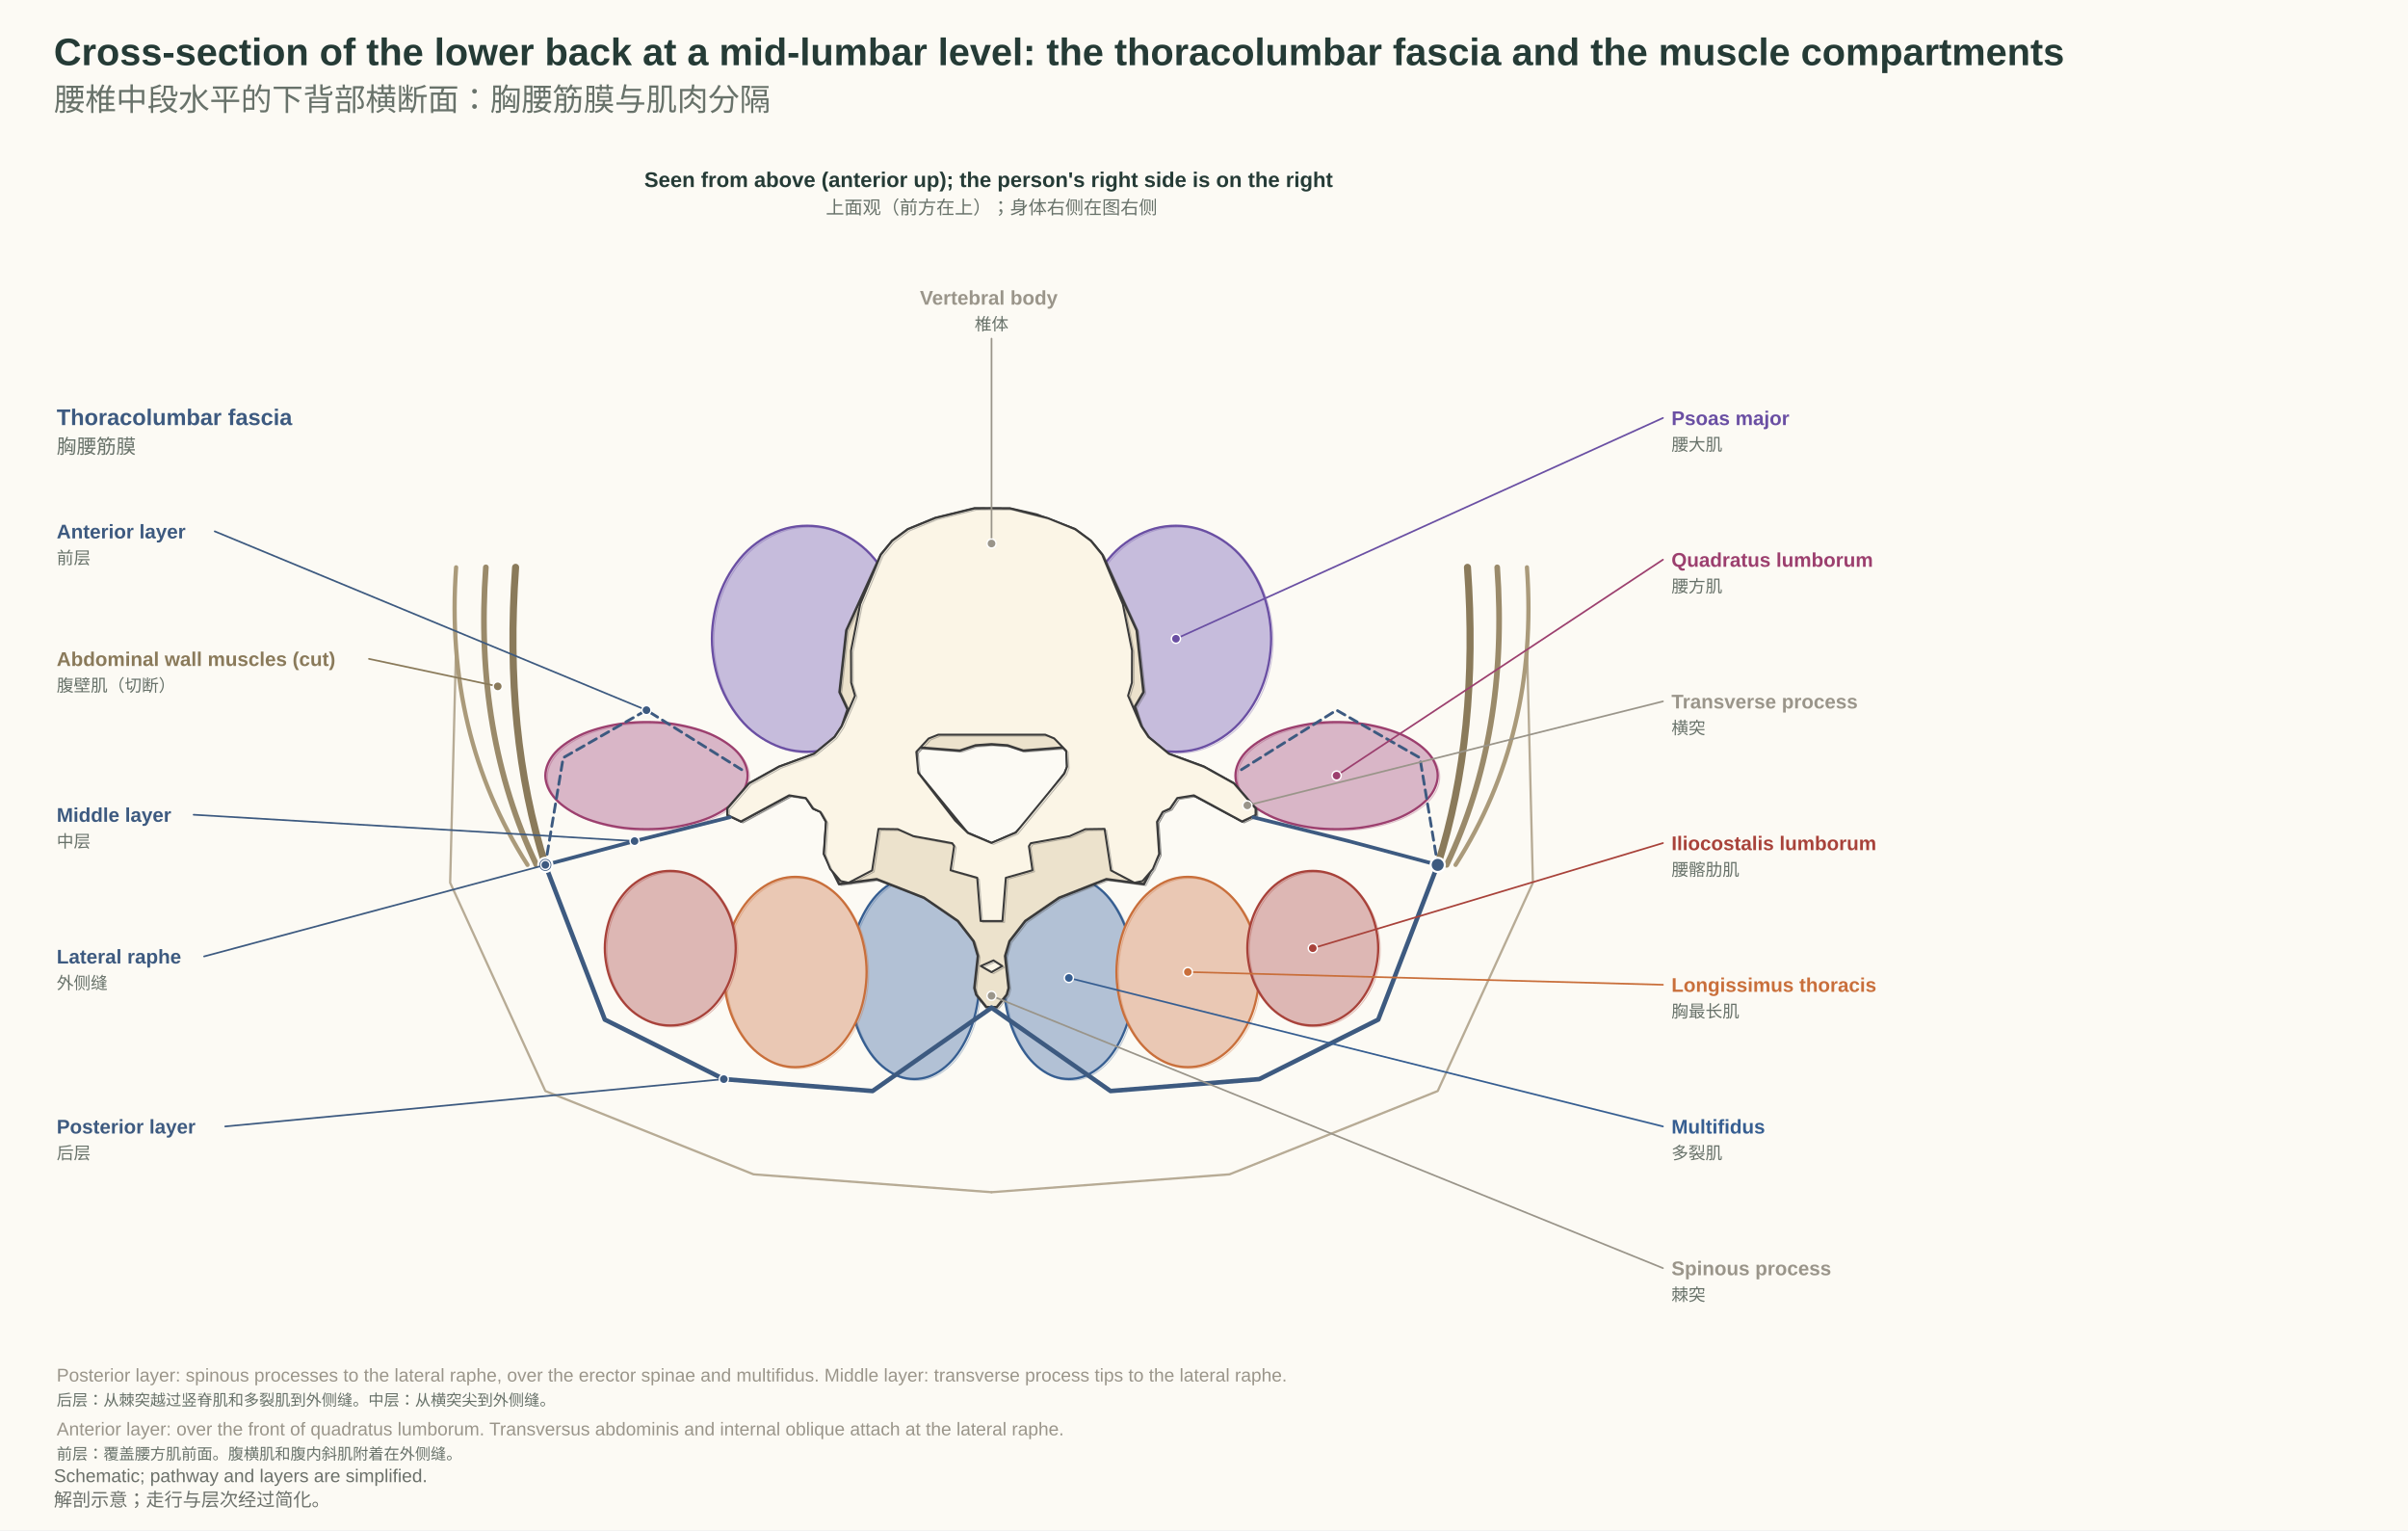
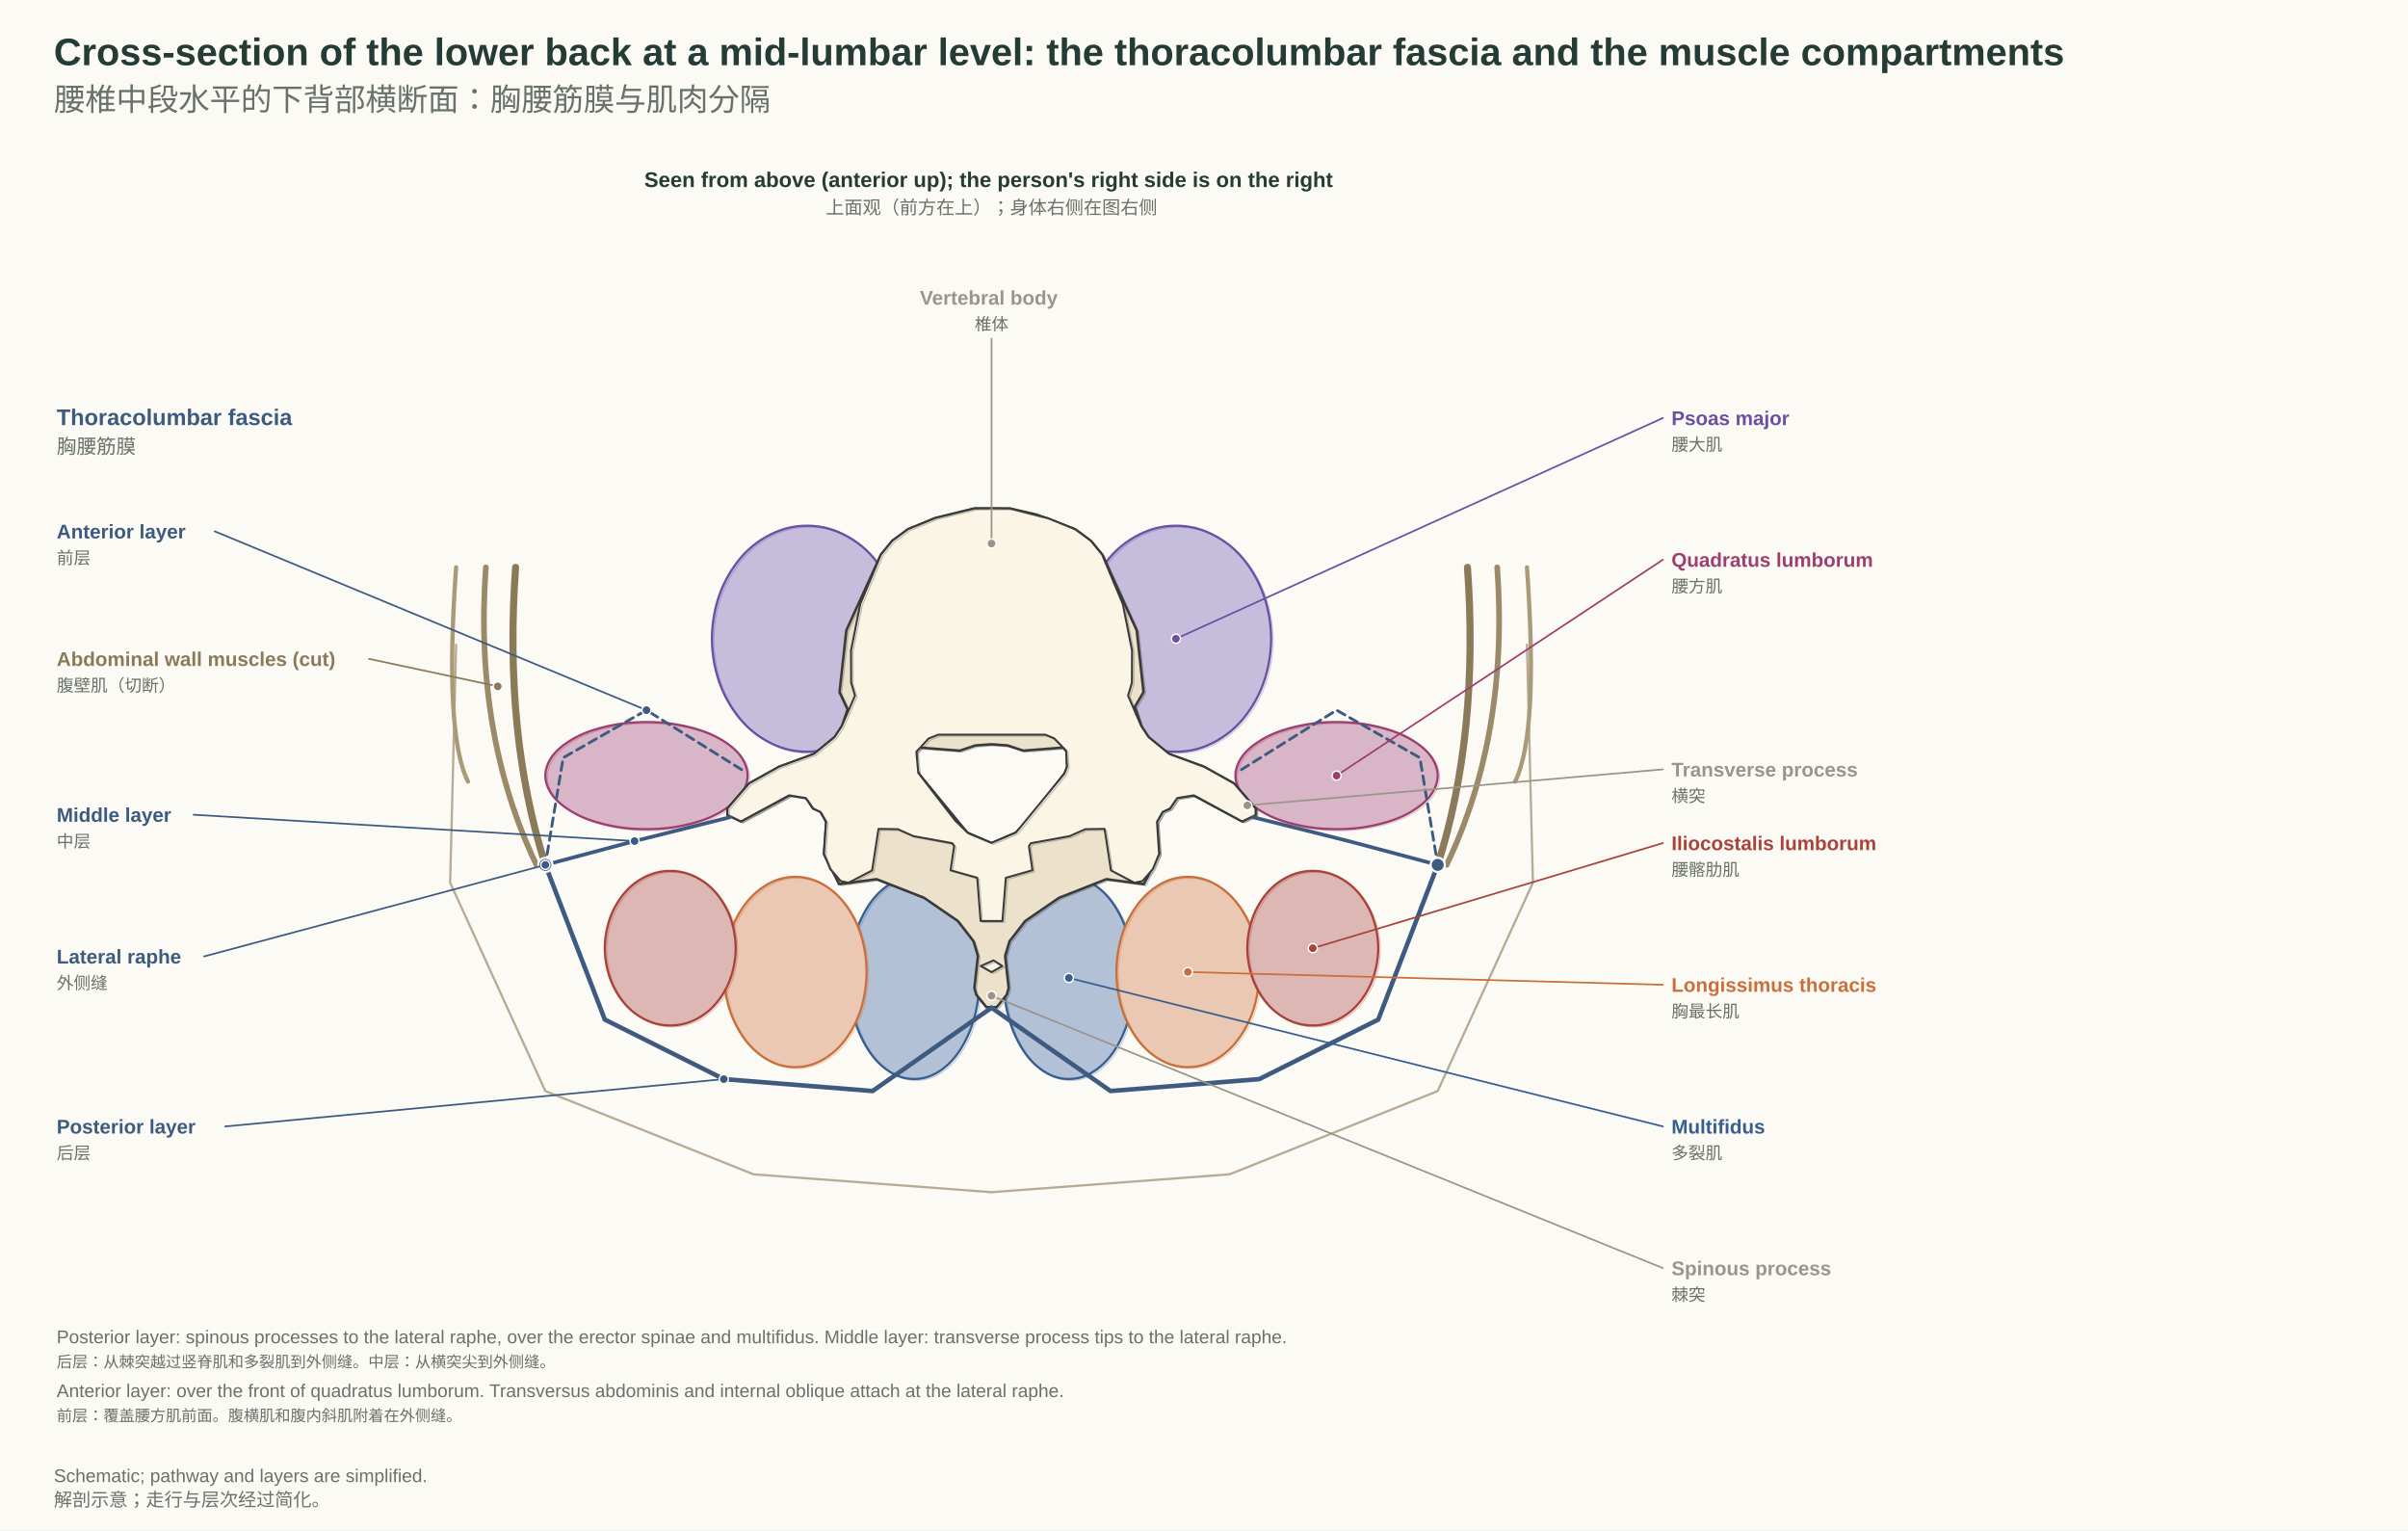
<svg xmlns="http://www.w3.org/2000/svg" width="1700" height="1080" viewBox="0 0 1700 1080" role="img" aria-label="Cross-section of the lower back at a mid-lumbar level: the thoracolumbar fascia and the muscle compartments — 腰椎中段水平的下背部横断面：胸腰筋膜与肌肉分隔">
  <style>text{font-family:Arial,"PingFang SC","Microsoft YaHei",sans-serif}</style>
  <defs />
  <rect width="100%" height="100%" fill="#fcfaf4" />
  <text class="fig-title" x="38" y="46" fill="#253b36" font-size="27" font-weight="700" aria-label="Cross-section of the lower back at a mid-lumbar level: the thoracolumbar fascia and the muscle compartments — 腰椎中段水平的下背部横断面：胸腰筋膜与肌肉分隔">
    <tspan x="38" dy="0" lang="en">Cross-section of the lower back at a mid-lumbar level: the thoracolumbar fascia and the muscle compartments</tspan>
    <tspan x="38" dy="32" lang="zh-CN" font-size="22" font-weight="400" fill="#68726a">腰椎中段水平的下背部横断面：胸腰筋膜与肌肉分隔</tspan>
  </text>
  <path d="M322.0,455.0 L317.8,623.0 L385.0,770.0 L532.0,828.8 L700.0,841.4" fill="none" stroke="#b7ab95" stroke-width="1.6" stroke-linecap="round" stroke-linejoin="round" />
  <path d="M385.0,610.4 Q355.6,518.0 364.0,400.4" fill="none" stroke="#8a7a5a" stroke-width="5" stroke-linecap="round" stroke-linejoin="round" />
  <path d="M378.7,610.4 Q334.6,518.0 343.0,400.4" fill="none" stroke="#9a8a6a" stroke-width="4" stroke-linecap="round" stroke-linejoin="round" />
-   <path d="M372.4,610.4 Q313.6,518.0 322.0,400.4" fill="none" stroke="#aa9a7a" stroke-width="3" stroke-linecap="round" stroke-linejoin="round" />
+   <path d="M330.4,551.6 Q313.6,518.0 322.0,400.4" fill="none" stroke="#aa9a7a" stroke-width="3" stroke-linecap="round" stroke-linejoin="round" />
  <path d="M502.6,450.8 C502.6,439.3 505.0,426.6 509.3,416.2 C513.5,405.8 520.3,395.6 527.9,388.4 C535.5,381.2 545.4,375.6 554.8,373.0 C564.3,370.4 575.3,370.4 584.8,373.0 C594.2,375.6 604.1,381.2 611.7,388.4 C619.3,395.6 626.1,405.8 630.3,416.2 C634.6,426.6 637.0,439.3 637.0,450.8 C637.0,462.3 634.6,475.0 630.3,485.4 C626.1,495.8 619.3,506.0 611.7,513.2 C604.1,520.4 594.2,526.0 584.8,528.6 C575.3,531.2 564.3,531.2 554.8,528.6 C545.4,526.0 535.5,520.4 527.9,513.2 C520.3,506.0 513.5,495.8 509.3,485.4 C505.0,475.0 502.6,462.3 502.6,450.8Z" fill="#c6bcdc" stroke="#6a4fa3" stroke-width="1.6" stroke-linecap="round" stroke-linejoin="round" />
  <path d="M502.6,450.8 C502.6,439.3 505.0,426.6 509.3,416.2 C513.5,405.8 520.3,395.6 527.9,388.4 C535.5,381.2 545.4,375.6 554.8,373.0 C564.3,370.4 575.3,370.4 584.8,373.0 C594.2,375.6 604.1,381.2 611.7,388.4 C619.3,395.6 626.1,405.8 630.3,416.2 C634.6,426.6 637.0,439.3 637.0,450.8 C637.0,462.3 634.6,475.0 630.3,485.4 C626.1,495.8 619.3,506.0 611.7,513.2 C604.1,520.4 594.2,526.0 584.8,528.6 C575.3,531.2 564.3,531.2 554.8,528.6 C545.4,526.0 535.5,520.4 527.9,513.2 C520.3,506.0 513.5,495.8 509.3,485.4 C505.0,475.0 502.6,462.3 502.6,450.8Z" fill="none" stroke="#6a4fa3" stroke-width="0.80" stroke-linecap="round" stroke-linejoin="round" opacity="0.32" transform="translate(1.4,1.0)" />
  <path d="M385.0,547.4 C385.0,541.9 387.6,535.9 392.1,531.0 C396.6,526.1 403.8,521.3 411.9,517.8 C420.0,514.4 430.4,511.8 440.5,510.5 C450.6,509.3 462.2,509.3 472.3,510.5 C482.4,511.8 492.8,514.4 500.9,517.8 C509.0,521.3 516.2,526.1 520.7,531.0 C525.2,535.9 527.8,541.9 527.8,547.4 C527.8,552.9 525.2,558.9 520.7,563.8 C516.2,568.7 509.0,573.5 500.9,577.0 C492.8,580.4 482.4,583.0 472.3,584.3 C462.2,585.5 450.6,585.5 440.5,584.3 C430.4,583.0 420.0,580.4 411.9,577.0 C403.8,573.5 396.6,568.7 392.1,563.8 C387.6,558.9 385.0,552.9 385.0,547.4Z" fill="#d9b6c7" stroke="#9c3f6e" stroke-width="1.6" stroke-linecap="round" stroke-linejoin="round" />
  <path d="M385.0,547.4 C385.0,541.9 387.6,535.9 392.1,531.0 C396.6,526.1 403.8,521.3 411.9,517.8 C420.0,514.4 430.4,511.8 440.5,510.5 C450.6,509.3 462.2,509.3 472.3,510.5 C482.4,511.8 492.8,514.4 500.9,517.8 C509.0,521.3 516.2,526.1 520.7,531.0 C525.2,535.9 527.8,541.9 527.8,547.4 C527.8,552.9 525.2,558.9 520.7,563.8 C516.2,568.7 509.0,573.5 500.9,577.0 C492.8,580.4 482.4,583.0 472.3,584.3 C462.2,585.5 450.6,585.5 440.5,584.3 C430.4,583.0 420.0,580.4 411.9,577.0 C403.8,573.5 396.6,568.7 392.1,563.8 C387.6,558.9 385.0,552.9 385.0,547.4Z" fill="none" stroke="#9c3f6e" stroke-width="0.80" stroke-linecap="round" stroke-linejoin="round" opacity="0.32" transform="translate(1.4,1.0)" />
  <path d="M599.2,690.2 C599.2,679.9 600.9,668.5 603.8,659.2 C606.7,649.9 611.4,640.8 616.6,634.4 C621.8,627.9 628.6,622.9 635.1,620.6 C641.6,618.3 649.2,618.3 655.7,620.6 C662.2,622.9 669.0,627.9 674.2,634.4 C679.4,640.8 684.1,649.9 687.0,659.2 C689.9,668.5 691.6,679.9 691.6,690.2 C691.6,700.5 689.9,711.9 687.0,721.2 C684.1,730.5 679.4,739.6 674.2,746.0 C669.0,752.5 662.2,757.5 655.7,759.8 C649.2,762.1 641.6,762.1 635.1,759.8 C628.6,757.5 621.8,752.5 616.6,746.0 C611.4,739.6 606.7,730.5 603.8,721.2 C600.9,711.9 599.2,700.5 599.2,690.2Z" fill="#b2c1d5" stroke="#365e91" stroke-width="1.6" stroke-linecap="round" stroke-linejoin="round" />
  <path d="M599.2,690.2 C599.2,679.9 600.9,668.5 603.8,659.2 C606.7,649.9 611.4,640.8 616.6,634.4 C621.8,627.9 628.6,622.9 635.1,620.6 C641.6,618.3 649.2,618.3 655.7,620.6 C662.2,622.9 669.0,627.9 674.2,634.4 C679.4,640.8 684.1,649.9 687.0,659.2 C689.9,668.5 691.6,679.9 691.6,690.2 C691.6,700.5 689.9,711.9 687.0,721.2 C684.1,730.5 679.4,739.6 674.2,746.0 C669.0,752.5 662.2,757.5 655.7,759.8 C649.2,762.1 641.6,762.1 635.1,759.8 C628.6,757.5 621.8,752.5 616.6,746.0 C611.4,739.6 606.7,730.5 603.8,721.2 C600.9,711.9 599.2,700.5 599.2,690.2Z" fill="none" stroke="#365e91" stroke-width="0.80" stroke-linecap="round" stroke-linejoin="round" opacity="0.32" transform="translate(1.4,1.0)" />
  <path d="M511.0,686.0 C511.0,676.3 512.8,665.6 516.0,656.8 C519.2,648.1 524.3,639.5 530.0,633.5 C535.7,627.4 543.1,622.6 550.2,620.5 C557.3,618.3 565.5,618.3 572.6,620.5 C579.7,622.6 587.1,627.4 592.8,633.5 C598.5,639.5 603.6,648.1 606.8,656.8 C610.0,665.6 611.8,676.3 611.8,686.0 C611.8,695.7 610.0,706.4 606.8,715.2 C603.6,723.9 598.5,732.5 592.8,738.5 C587.1,744.6 579.7,749.4 572.6,751.5 C565.5,753.7 557.3,753.7 550.2,751.5 C543.1,749.4 535.7,744.6 530.0,738.5 C524.3,732.5 519.2,723.9 516.0,715.2 C512.8,706.4 511.0,695.7 511.0,686.0Z" fill="#eac8b4" stroke="#c96f3b" stroke-width="1.6" stroke-linecap="round" stroke-linejoin="round" />
  <path d="M511.0,686.0 C511.0,676.3 512.8,665.6 516.0,656.8 C519.2,648.1 524.3,639.5 530.0,633.5 C535.7,627.4 543.1,622.6 550.2,620.5 C557.3,618.3 565.5,618.3 572.6,620.5 C579.7,622.6 587.1,627.4 592.8,633.5 C598.5,639.5 603.6,648.1 606.8,656.8 C610.0,665.6 611.8,676.3 611.8,686.0 C611.8,695.7 610.0,706.4 606.8,715.2 C603.6,723.9 598.5,732.5 592.8,738.5 C587.1,744.6 579.7,749.4 572.6,751.5 C565.5,753.7 557.3,753.7 550.2,751.5 C543.1,749.4 535.7,744.6 530.0,738.5 C524.3,732.5 519.2,723.9 516.0,715.2 C512.8,706.4 511.0,695.7 511.0,686.0Z" fill="none" stroke="#c96f3b" stroke-width="0.80" stroke-linecap="round" stroke-linejoin="round" opacity="0.32" transform="translate(1.4,1.0)" />
  <path d="M427.0,669.2 C427.0,661.3 428.7,652.6 431.6,645.5 C434.5,638.4 439.2,631.4 444.4,626.5 C449.6,621.6 456.4,617.7 462.9,616.0 C469.4,614.2 477.0,614.2 483.5,616.0 C490.0,617.7 496.8,621.6 502.0,626.5 C507.2,631.4 511.9,638.4 514.8,645.5 C517.7,652.6 519.4,661.3 519.4,669.2 C519.4,677.1 517.7,685.8 514.8,692.9 C511.9,700.0 507.2,707.0 502.0,711.9 C496.8,716.8 490.0,720.7 483.5,722.4 C477.0,724.2 469.4,724.2 462.9,722.4 C456.4,720.7 449.6,716.8 444.4,711.9 C439.2,707.0 434.5,700.0 431.6,692.9 C428.7,685.8 427.0,677.1 427.0,669.2Z" fill="#ddb7b4" stroke="#a8423a" stroke-width="1.6" stroke-linecap="round" stroke-linejoin="round" />
  <path d="M427.0,669.2 C427.0,661.3 428.7,652.6 431.6,645.5 C434.5,638.4 439.2,631.4 444.4,626.5 C449.6,621.6 456.4,617.7 462.9,616.0 C469.4,614.2 477.0,614.2 483.5,616.0 C490.0,617.7 496.8,621.6 502.0,626.5 C507.2,631.4 511.9,638.4 514.8,645.5 C517.7,652.6 519.4,661.3 519.4,669.2 C519.4,677.1 517.7,685.8 514.8,692.9 C511.9,700.0 507.2,707.0 502.0,711.9 C496.8,716.8 490.0,720.7 483.5,722.4 C477.0,724.2 469.4,724.2 462.9,722.4 C456.4,720.7 449.6,716.8 444.4,711.9 C439.2,707.0 434.5,700.0 431.6,692.9 C428.7,685.8 427.0,677.1 427.0,669.2Z" fill="none" stroke="#a8423a" stroke-width="0.80" stroke-linecap="round" stroke-linejoin="round" opacity="0.32" transform="translate(1.4,1.0)" />
  <path d="M1078.0,455.0 L1082.2,623.0 L1015.0,770.0 L868.0,828.8 L700.0,841.4" fill="none" stroke="#b7ab95" stroke-width="1.6" stroke-linecap="round" stroke-linejoin="round" />
  <path d="M1015.0,610.4 Q1044.4,518.0 1036.0,400.4" fill="none" stroke="#8a7a5a" stroke-width="5" stroke-linecap="round" stroke-linejoin="round" />
  <path d="M1021.3,610.4 Q1065.4,518.0 1057.0,400.4" fill="none" stroke="#9a8a6a" stroke-width="4" stroke-linecap="round" stroke-linejoin="round" />
-   <path d="M1027.6,610.4 Q1086.4,518.0 1078.0,400.4" fill="none" stroke="#aa9a7a" stroke-width="3" stroke-linecap="round" stroke-linejoin="round" />
+   <path d="M1069.6,551.6 Q1086.4,518.0 1078.0,400.4" fill="none" stroke="#aa9a7a" stroke-width="3" stroke-linecap="round" stroke-linejoin="round" />
  <path d="M763.0,450.8 C763.0,439.3 765.4,426.6 769.7,416.2 C773.9,405.8 780.7,395.6 788.3,388.4 C795.9,381.2 805.8,375.6 815.2,373.0 C824.7,370.4 835.7,370.4 845.2,373.0 C854.6,375.6 864.5,381.2 872.1,388.4 C879.7,395.6 886.5,405.8 890.7,416.2 C895.0,426.6 897.4,439.3 897.4,450.8 C897.4,462.3 895.0,475.0 890.7,485.4 C886.5,495.8 879.7,506.0 872.1,513.2 C864.5,520.4 854.6,526.0 845.2,528.6 C835.7,531.2 824.7,531.2 815.2,528.6 C805.8,526.0 795.9,520.4 788.3,513.2 C780.7,506.0 773.9,495.8 769.7,485.4 C765.4,475.0 763.0,462.3 763.0,450.8Z" fill="#c6bcdc" stroke="#6a4fa3" stroke-width="1.6" stroke-linecap="round" stroke-linejoin="round" />
  <path d="M763.0,450.8 C763.0,439.3 765.4,426.6 769.7,416.2 C773.9,405.8 780.7,395.6 788.3,388.4 C795.9,381.2 805.8,375.6 815.2,373.0 C824.7,370.4 835.7,370.4 845.2,373.0 C854.6,375.6 864.5,381.2 872.1,388.4 C879.7,395.6 886.5,405.8 890.7,416.2 C895.0,426.6 897.4,439.3 897.4,450.8 C897.4,462.3 895.0,475.0 890.7,485.4 C886.5,495.8 879.7,506.0 872.1,513.2 C864.5,520.4 854.6,526.0 845.2,528.6 C835.7,531.2 824.7,531.2 815.2,528.6 C805.8,526.0 795.9,520.4 788.3,513.2 C780.7,506.0 773.9,495.8 769.7,485.4 C765.4,475.0 763.0,462.3 763.0,450.8Z" fill="none" stroke="#6a4fa3" stroke-width="0.80" stroke-linecap="round" stroke-linejoin="round" opacity="0.32" transform="translate(1.4,1.0)" />
  <path d="M872.2,547.4 C872.2,541.9 874.8,535.9 879.3,531.0 C883.8,526.1 891.0,521.3 899.1,517.8 C907.2,514.4 917.6,511.8 927.7,510.5 C937.8,509.3 949.4,509.3 959.5,510.5 C969.6,511.8 980.0,514.4 988.1,517.8 C996.2,521.3 1003.4,526.1 1007.9,531.0 C1012.4,535.9 1015.0,541.9 1015.0,547.4 C1015.0,552.9 1012.4,558.9 1007.9,563.8 C1003.4,568.7 996.2,573.5 988.1,577.0 C980.0,580.4 969.6,583.0 959.5,584.3 C949.4,585.5 937.8,585.5 927.7,584.3 C917.6,583.0 907.2,580.4 899.1,577.0 C891.0,573.5 883.8,568.7 879.3,563.8 C874.8,558.9 872.2,552.9 872.2,547.4Z" fill="#d9b6c7" stroke="#9c3f6e" stroke-width="1.6" stroke-linecap="round" stroke-linejoin="round" />
  <path d="M872.2,547.4 C872.2,541.9 874.8,535.9 879.3,531.0 C883.8,526.1 891.0,521.3 899.1,517.8 C907.2,514.4 917.6,511.8 927.7,510.5 C937.8,509.3 949.4,509.3 959.5,510.5 C969.6,511.8 980.0,514.4 988.1,517.8 C996.2,521.3 1003.4,526.1 1007.9,531.0 C1012.4,535.9 1015.0,541.9 1015.0,547.4 C1015.0,552.9 1012.4,558.9 1007.9,563.8 C1003.4,568.7 996.2,573.5 988.1,577.0 C980.0,580.4 969.6,583.0 959.5,584.3 C949.4,585.5 937.8,585.5 927.7,584.3 C917.6,583.0 907.2,580.4 899.1,577.0 C891.0,573.5 883.8,568.7 879.3,563.8 C874.8,558.9 872.2,552.9 872.2,547.4Z" fill="none" stroke="#9c3f6e" stroke-width="0.80" stroke-linecap="round" stroke-linejoin="round" opacity="0.32" transform="translate(1.4,1.0)" />
  <path d="M708.4,690.2 C708.4,679.9 710.1,668.5 713.0,659.2 C715.9,649.9 720.6,640.8 725.8,634.4 C731.0,627.9 737.8,622.9 744.3,620.6 C750.8,618.3 758.4,618.3 764.9,620.6 C771.4,622.9 778.2,627.9 783.4,634.4 C788.6,640.8 793.3,649.9 796.2,659.2 C799.1,668.5 800.8,679.9 800.8,690.2 C800.8,700.5 799.1,711.9 796.2,721.2 C793.3,730.5 788.6,739.6 783.4,746.0 C778.2,752.5 771.4,757.5 764.9,759.8 C758.4,762.1 750.8,762.1 744.3,759.8 C737.8,757.5 731.0,752.5 725.8,746.0 C720.6,739.6 715.9,730.5 713.0,721.2 C710.1,711.9 708.4,700.5 708.4,690.2Z" fill="#b2c1d5" stroke="#365e91" stroke-width="1.6" stroke-linecap="round" stroke-linejoin="round" />
  <path d="M708.4,690.2 C708.4,679.9 710.1,668.5 713.0,659.2 C715.9,649.9 720.6,640.8 725.8,634.4 C731.0,627.9 737.8,622.9 744.3,620.6 C750.8,618.3 758.4,618.3 764.9,620.6 C771.4,622.9 778.2,627.9 783.4,634.4 C788.6,640.8 793.3,649.9 796.2,659.2 C799.1,668.5 800.8,679.9 800.8,690.2 C800.8,700.5 799.1,711.9 796.2,721.2 C793.3,730.5 788.6,739.6 783.4,746.0 C778.2,752.5 771.4,757.5 764.9,759.8 C758.4,762.1 750.8,762.1 744.3,759.8 C737.8,757.5 731.0,752.5 725.8,746.0 C720.6,739.6 715.9,730.5 713.0,721.2 C710.1,711.9 708.4,700.5 708.4,690.2Z" fill="none" stroke="#365e91" stroke-width="0.80" stroke-linecap="round" stroke-linejoin="round" opacity="0.32" transform="translate(1.4,1.0)" />
  <path d="M788.2,686.0 C788.2,676.3 790.0,665.6 793.2,656.8 C796.4,648.1 801.5,639.5 807.2,633.5 C812.9,627.4 820.3,622.6 827.4,620.5 C834.5,618.3 842.7,618.3 849.8,620.5 C856.9,622.6 864.3,627.4 870.0,633.5 C875.7,639.5 880.8,648.1 884.0,656.8 C887.2,665.6 889.0,676.3 889.0,686.0 C889.0,695.7 887.2,706.4 884.0,715.2 C880.8,723.9 875.7,732.5 870.0,738.5 C864.3,744.6 856.9,749.4 849.8,751.5 C842.7,753.7 834.5,753.7 827.4,751.5 C820.3,749.4 812.9,744.6 807.2,738.5 C801.5,732.5 796.4,723.9 793.2,715.2 C790.0,706.4 788.2,695.7 788.2,686.0Z" fill="#eac8b4" stroke="#c96f3b" stroke-width="1.6" stroke-linecap="round" stroke-linejoin="round" />
  <path d="M788.2,686.0 C788.2,676.3 790.0,665.6 793.2,656.8 C796.4,648.1 801.5,639.5 807.2,633.5 C812.9,627.4 820.3,622.6 827.4,620.5 C834.5,618.3 842.7,618.3 849.8,620.5 C856.9,622.6 864.3,627.4 870.0,633.5 C875.7,639.5 880.8,648.1 884.0,656.8 C887.2,665.6 889.0,676.3 889.0,686.0 C889.0,695.7 887.2,706.4 884.0,715.2 C880.8,723.9 875.7,732.5 870.0,738.5 C864.3,744.6 856.9,749.4 849.8,751.5 C842.7,753.7 834.5,753.7 827.4,751.5 C820.3,749.4 812.9,744.6 807.2,738.5 C801.5,732.5 796.4,723.9 793.2,715.2 C790.0,706.4 788.2,695.7 788.2,686.0Z" fill="none" stroke="#c96f3b" stroke-width="0.80" stroke-linecap="round" stroke-linejoin="round" opacity="0.32" transform="translate(1.4,1.0)" />
  <path d="M880.6,669.2 C880.6,661.3 882.3,652.6 885.2,645.5 C888.1,638.4 892.8,631.4 898.0,626.5 C903.2,621.6 910.0,617.7 916.5,616.0 C923.0,614.2 930.6,614.2 937.1,616.0 C943.6,617.7 950.4,621.6 955.6,626.5 C960.8,631.4 965.5,638.4 968.4,645.5 C971.3,652.6 973.0,661.3 973.0,669.2 C973.0,677.1 971.3,685.8 968.4,692.9 C965.5,700.0 960.8,707.0 955.6,711.9 C950.4,716.8 943.6,720.7 937.1,722.4 C930.6,724.2 923.0,724.2 916.5,722.4 C910.0,720.7 903.2,716.8 898.0,711.9 C892.8,707.0 888.1,700.0 885.2,692.9 C882.3,685.8 880.6,677.1 880.6,669.2Z" fill="#ddb7b4" stroke="#a8423a" stroke-width="1.6" stroke-linecap="round" stroke-linejoin="round" />
  <path d="M880.6,669.2 C880.6,661.3 882.3,652.6 885.2,645.5 C888.1,638.4 892.8,631.4 898.0,626.5 C903.2,621.6 910.0,617.7 916.5,616.0 C923.0,614.2 930.6,614.2 937.1,616.0 C943.6,617.7 950.4,621.6 955.6,626.5 C960.8,631.4 965.5,638.4 968.4,645.5 C971.3,652.6 973.0,661.3 973.0,669.2 C973.0,677.1 971.3,685.8 968.4,692.9 C965.5,700.0 960.8,707.0 955.6,711.9 C950.4,716.8 943.6,720.7 937.1,722.4 C930.6,724.2 923.0,724.2 916.5,722.4 C910.0,720.7 903.2,716.8 898.0,711.9 C892.8,707.0 888.1,700.0 885.2,692.9 C882.3,685.8 880.6,677.1 880.6,669.2Z" fill="none" stroke="#a8423a" stroke-width="0.80" stroke-linecap="round" stroke-linejoin="round" opacity="0.32" transform="translate(1.4,1.0)" />
  <path d="M598.4,500.7 L594.4,512.4 L589.3,520.1 L574.8,532.1 L550.1,541.1 L528.9,552.9 L513.6,570.6 L513.6,575.2 L523.1,579.7 L557.5,561.2 L569.0,563.0 L574.0,570.6 L579.2,572.8 L583.3,580.1 L581.7,602.7 L592.4,624.0 L618.9,620.5 L652.3,633.6 L676.2,650.0 L687.3,664.3 L690.4,674.7 L687.9,697.3 L689.2,702.0 L696.3,710.8 L703.7,710.8 L710.8,702.0 L712.1,697.3 L709.6,674.7 L712.7,664.3 L723.8,650.0 L747.7,633.6 L781.1,620.5 L807.6,624.0 L818.3,602.7 L816.7,580.1 L820.8,572.8 L826.0,570.6 L831.0,563.0 L842.5,561.2 L876.9,579.7 L886.4,575.2 L886.4,570.6 L871.1,552.9 L849.9,541.1 L825.2,532.1 L810.7,520.1 L805.6,512.4 L801.2,498.8 L807.3,488.5 L802.5,444.9 L778.1,391.4 L770.1,381.7 L759.0,373.5 L731.8,363.2 L713.1,358.9 L688.0,358.8 L660.3,365.6 L641.0,373.5 L629.9,381.7 L621.9,391.4 L597.5,444.9 L592.7,488.5 L598.4,500.7Z M700.0,595.1 L682.9,587.7 L648.4,545.8 L646.6,541.4 L646.9,530.3 L649.4,527.6 L677.6,529.8 L688.7,526.1 L700.0,525.3 L711.3,526.1 L722.4,529.8 L750.6,527.6 L753.1,530.3 L753.4,541.4 L751.6,545.8 L725.7,579.1 L717.1,587.7 L700.0,595.1Z" fill="#ece2cc" stroke="#3A3A3A" stroke-width="1.8" stroke-linecap="round" stroke-linejoin="round" fill-rule="evenodd" />
  <path d="M598.4,500.7 L594.4,512.4 L589.3,520.1 L574.8,532.1 L550.1,541.1 L528.9,552.9 L513.6,570.6 L513.6,575.2 L523.1,579.7 L557.5,561.2 L569.0,563.0 L574.0,570.6 L579.2,572.8 L583.3,580.1 L581.7,602.7 L592.4,624.0 L618.9,620.5 L652.3,633.6 L676.2,650.0 L687.3,664.3 L690.4,674.7 L687.9,697.3 L689.2,702.0 L696.3,710.8 L703.7,710.8 L710.8,702.0 L712.1,697.3 L709.6,674.7 L712.7,664.3 L723.8,650.0 L747.7,633.6 L781.1,620.5 L807.6,624.0 L818.3,602.7 L816.7,580.1 L820.8,572.8 L826.0,570.6 L831.0,563.0 L842.5,561.2 L876.9,579.7 L886.4,575.2 L886.4,570.6 L871.1,552.9 L849.9,541.1 L825.2,532.1 L810.7,520.1 L805.6,512.4 L801.2,498.8 L807.3,488.5 L802.5,444.9 L778.1,391.4 L770.1,381.7 L759.0,373.5 L731.8,363.2 L713.1,358.9 L688.0,358.8 L660.3,365.6 L641.0,373.5 L629.9,381.7 L621.9,391.4 L597.5,444.9 L592.7,488.5 L598.4,500.7Z M700.0,595.1 L682.9,587.7 L648.4,545.8 L646.6,541.4 L646.9,530.3 L649.4,527.6 L677.6,529.8 L688.7,526.1 L700.0,525.3 L711.3,526.1 L722.4,529.8 L750.6,527.6 L753.1,530.3 L753.4,541.4 L751.6,545.8 L725.7,579.1 L717.1,587.7 L700.0,595.1Z" fill="none" stroke="#3A3A3A" stroke-width="0.90" stroke-linecap="round" stroke-linejoin="round" opacity="0.32" transform="translate(1.4,1.0)" />
  <path d="M513.6,570.6 L513.6,575.2 L523.1,579.7 L557.1,561.3 L568.9,563.2 L574.0,570.6 L579.2,573.0 L583.2,580.0 L581.7,602.7 L586.1,613.3 L593.4,621.8 L599.1,623.0 L615.7,614.3 L620.2,585.0 L633.8,585.2 L644.8,590.1 L672.3,595.1 L673.6,597.2 L671.1,614.2 L689.9,619.5 L692.3,650.0 L707.7,650.0 L710.1,619.5 L728.9,614.2 L726.4,597.2 L727.7,595.1 L755.2,590.1 L766.2,585.2 L779.8,585.0 L784.3,614.3 L800.9,623.0 L806.6,621.8 L813.9,613.3 L818.3,602.7 L816.8,580.0 L820.8,573.0 L826.0,570.6 L831.1,563.2 L842.9,561.3 L876.9,579.7 L886.4,575.2 L886.4,570.6 L871.1,552.9 L849.9,541.1 L825.2,532.0 L810.8,520.2 L805.7,512.5 L796.4,491.0 L799.1,481.8 L799.2,459.2 L792.7,426.4 L778.1,391.5 L770.1,381.7 L759.0,373.5 L739.6,365.6 L713.1,358.9 L699.1,358.8 L687.9,358.9 L660.4,365.6 L641.0,373.5 L629.9,381.7 L621.9,391.5 L607.3,426.4 L600.8,459.2 L600.9,481.8 L603.6,491.0 L594.3,512.5 L589.2,520.2 L574.8,532.0 L550.1,541.1 L528.9,552.9 L513.6,570.6Z M683.3,587.9 L674.3,579.1 L648.3,545.5 L646.9,530.6 L655.6,521.2 L662.4,518.5 L737.9,518.5 L744.2,521.1 L752.7,529.9 L753.3,541.2 L751.5,545.9 L717.2,587.6 L700.0,594.9 L683.3,587.9Z M692.4,681.8 L700.0,686.1 L707.6,681.8 L701.4,677.8 L692.4,681.8Z" fill="#FBF5E6" stroke="#3A3A3A" stroke-width="1.4" stroke-linecap="round" stroke-linejoin="round" fill-rule="evenodd" />
  <path d="M513.6,570.6 L513.6,575.2 L523.1,579.7 L557.1,561.3 L568.9,563.2 L574.0,570.6 L579.2,573.0 L583.2,580.0 L581.7,602.7 L586.1,613.3 L593.4,621.8 L599.1,623.0 L615.7,614.3 L620.2,585.0 L633.8,585.2 L644.8,590.1 L672.3,595.1 L673.6,597.2 L671.1,614.2 L689.9,619.5 L692.3,650.0 L707.7,650.0 L710.1,619.5 L728.9,614.2 L726.4,597.2 L727.7,595.1 L755.2,590.1 L766.2,585.2 L779.8,585.0 L784.3,614.3 L800.9,623.0 L806.6,621.8 L813.9,613.3 L818.3,602.7 L816.8,580.0 L820.8,573.0 L826.0,570.6 L831.1,563.2 L842.9,561.3 L876.9,579.7 L886.4,575.2 L886.4,570.6 L871.1,552.9 L849.9,541.1 L825.2,532.0 L810.8,520.2 L805.7,512.5 L796.4,491.0 L799.1,481.8 L799.2,459.2 L792.7,426.4 L778.1,391.5 L770.1,381.7 L759.0,373.5 L739.6,365.6 L713.1,358.9 L699.1,358.8 L687.9,358.9 L660.4,365.6 L641.0,373.5 L629.9,381.7 L621.9,391.5 L607.3,426.4 L600.8,459.2 L600.9,481.8 L603.6,491.0 L594.3,512.5 L589.2,520.2 L574.8,532.0 L550.1,541.1 L528.9,552.9 L513.6,570.6Z M683.3,587.9 L674.3,579.1 L648.3,545.5 L646.9,530.6 L655.6,521.2 L662.4,518.5 L737.9,518.5 L744.2,521.1 L752.7,529.9 L753.3,541.2 L751.5,545.9 L717.2,587.6 L700.0,594.9 L683.3,587.9Z M692.4,681.8 L700.0,686.1 L707.6,681.8 L701.4,677.8 L692.4,681.8Z" fill="none" stroke="#3A3A3A" stroke-width="0.80" stroke-linecap="round" stroke-linejoin="round" opacity="0.32" transform="translate(1.4,1.0)" />
  <path d="M700.0,711.2 L616.0,770.0 L511.0,761.6 L427.0,719.6 L385.0,610.4" fill="none" stroke="#3d5a80" stroke-width="3.2" stroke-linecap="round" stroke-linejoin="round" />
  <path d="M515.2,576.8 L448.0,593.6 L385.0,610.4" fill="none" stroke="#3d5a80" stroke-width="2.6" stroke-linecap="round" stroke-linejoin="round" />
  <path d="M523.6,543.2 L456.4,501.2 L397.6,534.8 L385.0,610.4" fill="none" stroke="#3d5a80" stroke-width="2.0" stroke-linecap="round" stroke-linejoin="round" stroke-dasharray="6 4" />
  <circle cx="385.0" cy="610.4" r="5" fill="#3d5a80" stroke="#fff" stroke-width="1.5" />
  <path d="M700.0,711.2 L784.0,770.0 L889.0,761.6 L973.0,719.6 L1015.0,610.4" fill="none" stroke="#3d5a80" stroke-width="3.2" stroke-linecap="round" stroke-linejoin="round" />
  <path d="M884.8,576.8 L952.0,593.6 L1015.0,610.4" fill="none" stroke="#3d5a80" stroke-width="2.6" stroke-linecap="round" stroke-linejoin="round" />
  <path d="M876.4,543.2 L943.6,501.2 L1002.4,534.8 L1015.0,610.4" fill="none" stroke="#3d5a80" stroke-width="2.0" stroke-linecap="round" stroke-linejoin="round" stroke-dasharray="6 4" />
  <circle cx="1015.0" cy="610.4" r="5" fill="#3d5a80" stroke="#fff" stroke-width="1.5" />
  <text x="700.0" y="132.0" font-size="15" fill="#253b36" text-anchor="middle" font-weight="700" aria-label="Seen from above (anterior up); the person's right side is on the right — 上面观（前方在上）；身体右侧在图右侧">
    <tspan x="700.0" dy="0" lang="en">Seen from above (anterior up); the person's right side is on the right</tspan>
    <tspan x="700.0" dy="19" lang="zh-CN" font-size="13" font-weight="400" fill="#68726a">上面观（前方在上）；身体右侧在图右侧</tspan>
  </text>
  <path d="M700.0,239.0 L700.0,383.6" fill="none" stroke="#9a958a" stroke-width="1.2" stroke-linecap="round" stroke-linejoin="round" />
  <circle cx="700.0" cy="383.6" r="3.2" fill="#9a958a" stroke="#fff" stroke-width="1" />
  <text x="700.0" y="215.0" font-size="14" fill="#9a958a" text-anchor="middle" font-weight="600" aria-label="Vertebral body — 椎体">
    <tspan x="700.0" dy="0" lang="en">Vertebral body</tspan>
    <tspan x="700.0" dy="18" lang="zh-CN" font-size="12" font-weight="400" fill="#68726a">椎体</tspan>
  </text>
  <path d="M1174.0,295.0 L830.2,450.8" fill="none" stroke="#6a4fa3" stroke-width="1.2" stroke-linecap="round" stroke-linejoin="round" />
  <circle cx="830.2" cy="450.8" r="3.2" fill="#6a4fa3" stroke="#fff" stroke-width="1" />
  <text x="1180.0" y="300.0" font-size="14" fill="#6a4fa3" text-anchor="start" font-weight="600" aria-label="Psoas major — 腰大肌">
    <tspan x="1180.0" dy="0" lang="en">Psoas major</tspan>
    <tspan x="1180.0" dy="18" lang="zh-CN" font-size="12" font-weight="400" fill="#68726a">腰大肌</tspan>
  </text>
  <path d="M1174.0,395.0 L943.6,547.4" fill="none" stroke="#9c3f6e" stroke-width="1.2" stroke-linecap="round" stroke-linejoin="round" />
  <circle cx="943.6" cy="547.4" r="3.2" fill="#9c3f6e" stroke="#fff" stroke-width="1" />
  <text x="1180.0" y="400.0" font-size="14" fill="#9c3f6e" text-anchor="start" font-weight="600" aria-label="Quadratus lumborum — 腰方肌">
    <tspan x="1180.0" dy="0" lang="en">Quadratus lumborum</tspan>
    <tspan x="1180.0" dy="18" lang="zh-CN" font-size="12" font-weight="400" fill="#68726a">腰方肌</tspan>
  </text>
-   <path d="M1174.0,495.0 L880.6,568.4" fill="none" stroke="#9a958a" stroke-width="1.2" stroke-linecap="round" stroke-linejoin="round" />
+   <path d="M1174.0,543.0 L880.6,568.4" fill="none" stroke="#9a958a" stroke-width="1.2" stroke-linecap="round" stroke-linejoin="round" />
  <circle cx="880.6" cy="568.4" r="3.2" fill="#9a958a" stroke="#fff" stroke-width="1" />
-   <text x="1180.0" y="500.0" font-size="14" fill="#9a958a" text-anchor="start" font-weight="600" aria-label="Transverse process — 横突">
+   <text x="1180.0" y="548.0" font-size="14" fill="#9a958a" text-anchor="start" font-weight="600" aria-label="Transverse process — 横突">
    <tspan x="1180.0" dy="0" lang="en">Transverse process</tspan>
    <tspan x="1180.0" dy="18" lang="zh-CN" font-size="12" font-weight="400" fill="#68726a">横突</tspan>
  </text>
  <path d="M1174.0,595.0 L926.8,669.2" fill="none" stroke="#a8423a" stroke-width="1.2" stroke-linecap="round" stroke-linejoin="round" />
  <circle cx="926.8" cy="669.2" r="3.2" fill="#a8423a" stroke="#fff" stroke-width="1" />
  <text x="1180.0" y="600.0" font-size="14" fill="#a8423a" text-anchor="start" font-weight="600" aria-label="Iliocostalis lumborum — 腰髂肋肌">
    <tspan x="1180.0" dy="0" lang="en">Iliocostalis lumborum</tspan>
    <tspan x="1180.0" dy="18" lang="zh-CN" font-size="12" font-weight="400" fill="#68726a">腰髂肋肌</tspan>
  </text>
  <path d="M1174.0,695.0 L838.6,686.0" fill="none" stroke="#c96f3b" stroke-width="1.2" stroke-linecap="round" stroke-linejoin="round" />
  <circle cx="838.6" cy="686.0" r="3.2" fill="#c96f3b" stroke="#fff" stroke-width="1" />
  <text x="1180.0" y="700.0" font-size="14" fill="#c96f3b" text-anchor="start" font-weight="600" aria-label="Longissimus thoracis — 胸最长肌">
    <tspan x="1180.0" dy="0" lang="en">Longissimus thoracis</tspan>
    <tspan x="1180.0" dy="18" lang="zh-CN" font-size="12" font-weight="400" fill="#68726a">胸最长肌</tspan>
  </text>
  <path d="M1174.0,795.0 L754.6,690.2" fill="none" stroke="#365e91" stroke-width="1.2" stroke-linecap="round" stroke-linejoin="round" />
  <circle cx="754.6" cy="690.2" r="3.2" fill="#365e91" stroke="#fff" stroke-width="1" />
  <text x="1180.0" y="800.0" font-size="14" fill="#365e91" text-anchor="start" font-weight="600" aria-label="Multifidus — 多裂肌">
    <tspan x="1180.0" dy="0" lang="en">Multifidus</tspan>
    <tspan x="1180.0" dy="18" lang="zh-CN" font-size="12" font-weight="400" fill="#68726a">多裂肌</tspan>
  </text>
  <path d="M1174.0,895.0 L700.0,702.8" fill="none" stroke="#9a958a" stroke-width="1.2" stroke-linecap="round" stroke-linejoin="round" />
  <circle cx="700.0" cy="702.8" r="3.2" fill="#9a958a" stroke="#fff" stroke-width="1" />
  <text x="1180.0" y="900.0" font-size="14" fill="#9a958a" text-anchor="start" font-weight="600" aria-label="Spinous process — 棘突">
    <tspan x="1180.0" dy="0" lang="en">Spinous process</tspan>
    <tspan x="1180.0" dy="18" lang="zh-CN" font-size="12" font-weight="400" fill="#68726a">棘突</tspan>
  </text>
  <text x="40.0" y="300.0" font-size="16" fill="#3d5a80" text-anchor="start" font-weight="700" aria-label="Thoracolumbar fascia — 胸腰筋膜">
    <tspan x="40.0" dy="0" lang="en">Thoracolumbar fascia</tspan>
    <tspan x="40.0" dy="20" lang="zh-CN" font-size="14" font-weight="400" fill="#68726a">胸腰筋膜</tspan>
  </text>
  <path d="M151.6,375.0 L456.4,501.2" fill="none" stroke="#3d5a80" stroke-width="1.2" stroke-linecap="round" stroke-linejoin="round" />
  <circle cx="456.4" cy="501.2" r="3.2" fill="#3d5a80" stroke="#fff" stroke-width="1" />
  <text x="40.0" y="380.0" font-size="14" fill="#3d5a80" text-anchor="start" font-weight="600" aria-label="Anterior layer — 前层">
    <tspan x="40.0" dy="0" lang="en">Anterior layer</tspan>
    <tspan x="40.0" dy="18" lang="zh-CN" font-size="12" font-weight="400" fill="#68726a">前层</tspan>
  </text>
  <path d="M260.5,465.0 L351.4,484.4" fill="none" stroke="#8a7a5a" stroke-width="1.2" stroke-linecap="round" stroke-linejoin="round" />
  <circle cx="351.4" cy="484.4" r="3.2" fill="#8a7a5a" stroke="#fff" stroke-width="1" />
  <text x="40.0" y="470.0" font-size="14" fill="#8a7a5a" text-anchor="start" font-weight="600" aria-label="Abdominal wall muscles (cut) — 腹壁肌（切断）">
    <tspan x="40.0" dy="0" lang="en">Abdominal wall muscles (cut)</tspan>
    <tspan x="40.0" dy="18" lang="zh-CN" font-size="12" font-weight="400" fill="#68726a">腹壁肌（切断）</tspan>
  </text>
  <path d="M136.7,575.0 L448.0,593.6" fill="none" stroke="#3d5a80" stroke-width="1.2" stroke-linecap="round" stroke-linejoin="round" />
  <circle cx="448.0" cy="593.6" r="3.2" fill="#3d5a80" stroke="#fff" stroke-width="1" />
  <text x="40.0" y="580.0" font-size="14" fill="#3d5a80" text-anchor="start" font-weight="600" aria-label="Middle layer — 中层">
    <tspan x="40.0" dy="0" lang="en">Middle layer</tspan>
    <tspan x="40.0" dy="18" lang="zh-CN" font-size="12" font-weight="400" fill="#68726a">中层</tspan>
  </text>
  <path d="M144.1,675.0 L385.0,610.4" fill="none" stroke="#3d5a80" stroke-width="1.2" stroke-linecap="round" stroke-linejoin="round" />
  <circle cx="385.0" cy="610.4" r="3.2" fill="#3d5a80" stroke="#fff" stroke-width="1" />
  <text x="40.0" y="680.0" font-size="14" fill="#3d5a80" text-anchor="start" font-weight="600" aria-label="Lateral raphe — 外侧缝">
    <tspan x="40.0" dy="0" lang="en">Lateral raphe</tspan>
    <tspan x="40.0" dy="18" lang="zh-CN" font-size="12" font-weight="400" fill="#68726a">外侧缝</tspan>
  </text>
  <path d="M159.0,795.0 L511.0,761.6" fill="none" stroke="#3d5a80" stroke-width="1.2" stroke-linecap="round" stroke-linejoin="round" />
  <circle cx="511.0" cy="761.6" r="3.2" fill="#3d5a80" stroke="#fff" stroke-width="1" />
  <text x="40.0" y="800.0" font-size="14" fill="#3d5a80" text-anchor="start" font-weight="600" aria-label="Posterior layer — 后层">
    <tspan x="40.0" dy="0" lang="en">Posterior layer</tspan>
    <tspan x="40.0" dy="18" lang="zh-CN" font-size="12" font-weight="400" fill="#68726a">后层</tspan>
  </text>
-   <text x="40.0" y="975.0" font-size="13" fill="#9a958a" text-anchor="start" font-weight="400" aria-label="Posterior layer: spinous processes to the lateral raphe, over the erector spinae and multifidus. Middle layer: transverse process tips to the lateral raphe. — 后层：从棘突越过竖脊肌和多裂肌到外侧缝。中层：从横突尖到外侧缝。">
+   <text x="40.0" y="948.0" font-size="13" fill="#68726a" text-anchor="start" font-weight="400" aria-label="Posterior layer: spinous processes to the lateral raphe, over the erector spinae and multifidus. Middle layer: transverse process tips to the lateral raphe. — 后层：从棘突越过竖脊肌和多裂肌到外侧缝。中层：从横突尖到外侧缝。">
    <tspan x="40.0" dy="0" lang="en">Posterior layer: spinous processes to the lateral raphe, over the erector spinae and multifidus. Middle layer: transverse process tips to the lateral raphe.</tspan>
    <tspan x="40.0" dy="17" lang="zh-CN" font-size="11" font-weight="400" fill="#68726a">后层：从棘突越过竖脊肌和多裂肌到外侧缝。中层：从横突尖到外侧缝。</tspan>
  </text>
-   <text x="40.0" y="1013.0" font-size="13" fill="#9a958a" text-anchor="start" font-weight="400" aria-label="Anterior layer: over the front of quadratus lumborum. Transversus abdominis and internal oblique attach at the lateral raphe. — 前层：覆盖腰方肌前面。腹横肌和腹内斜肌附着在外侧缝。">
+   <text x="40.0" y="986.0" font-size="13" fill="#68726a" text-anchor="start" font-weight="400" aria-label="Anterior layer: over the front of quadratus lumborum. Transversus abdominis and internal oblique attach at the lateral raphe. — 前层：覆盖腰方肌前面。腹横肌和腹内斜肌附着在外侧缝。">
    <tspan x="40.0" dy="0" lang="en">Anterior layer: over the front of quadratus lumborum. Transversus abdominis and internal oblique attach at the lateral raphe.</tspan>
    <tspan x="40.0" dy="17" lang="zh-CN" font-size="11" font-weight="400" fill="#68726a">前层：覆盖腰方肌前面。腹横肌和腹内斜肌附着在外侧缝。</tspan>
  </text>
  <text class="fig-foot" x="38" y="1046" font-size="13" fill="#6b706a">
    <tspan x="38" dy="0" lang="en">Schematic; pathway and layers are simplified.</tspan>
    <tspan x="38" dy="17" lang="zh-CN">解剖示意；走行与层次经过简化。</tspan>
  </text>
</svg>
